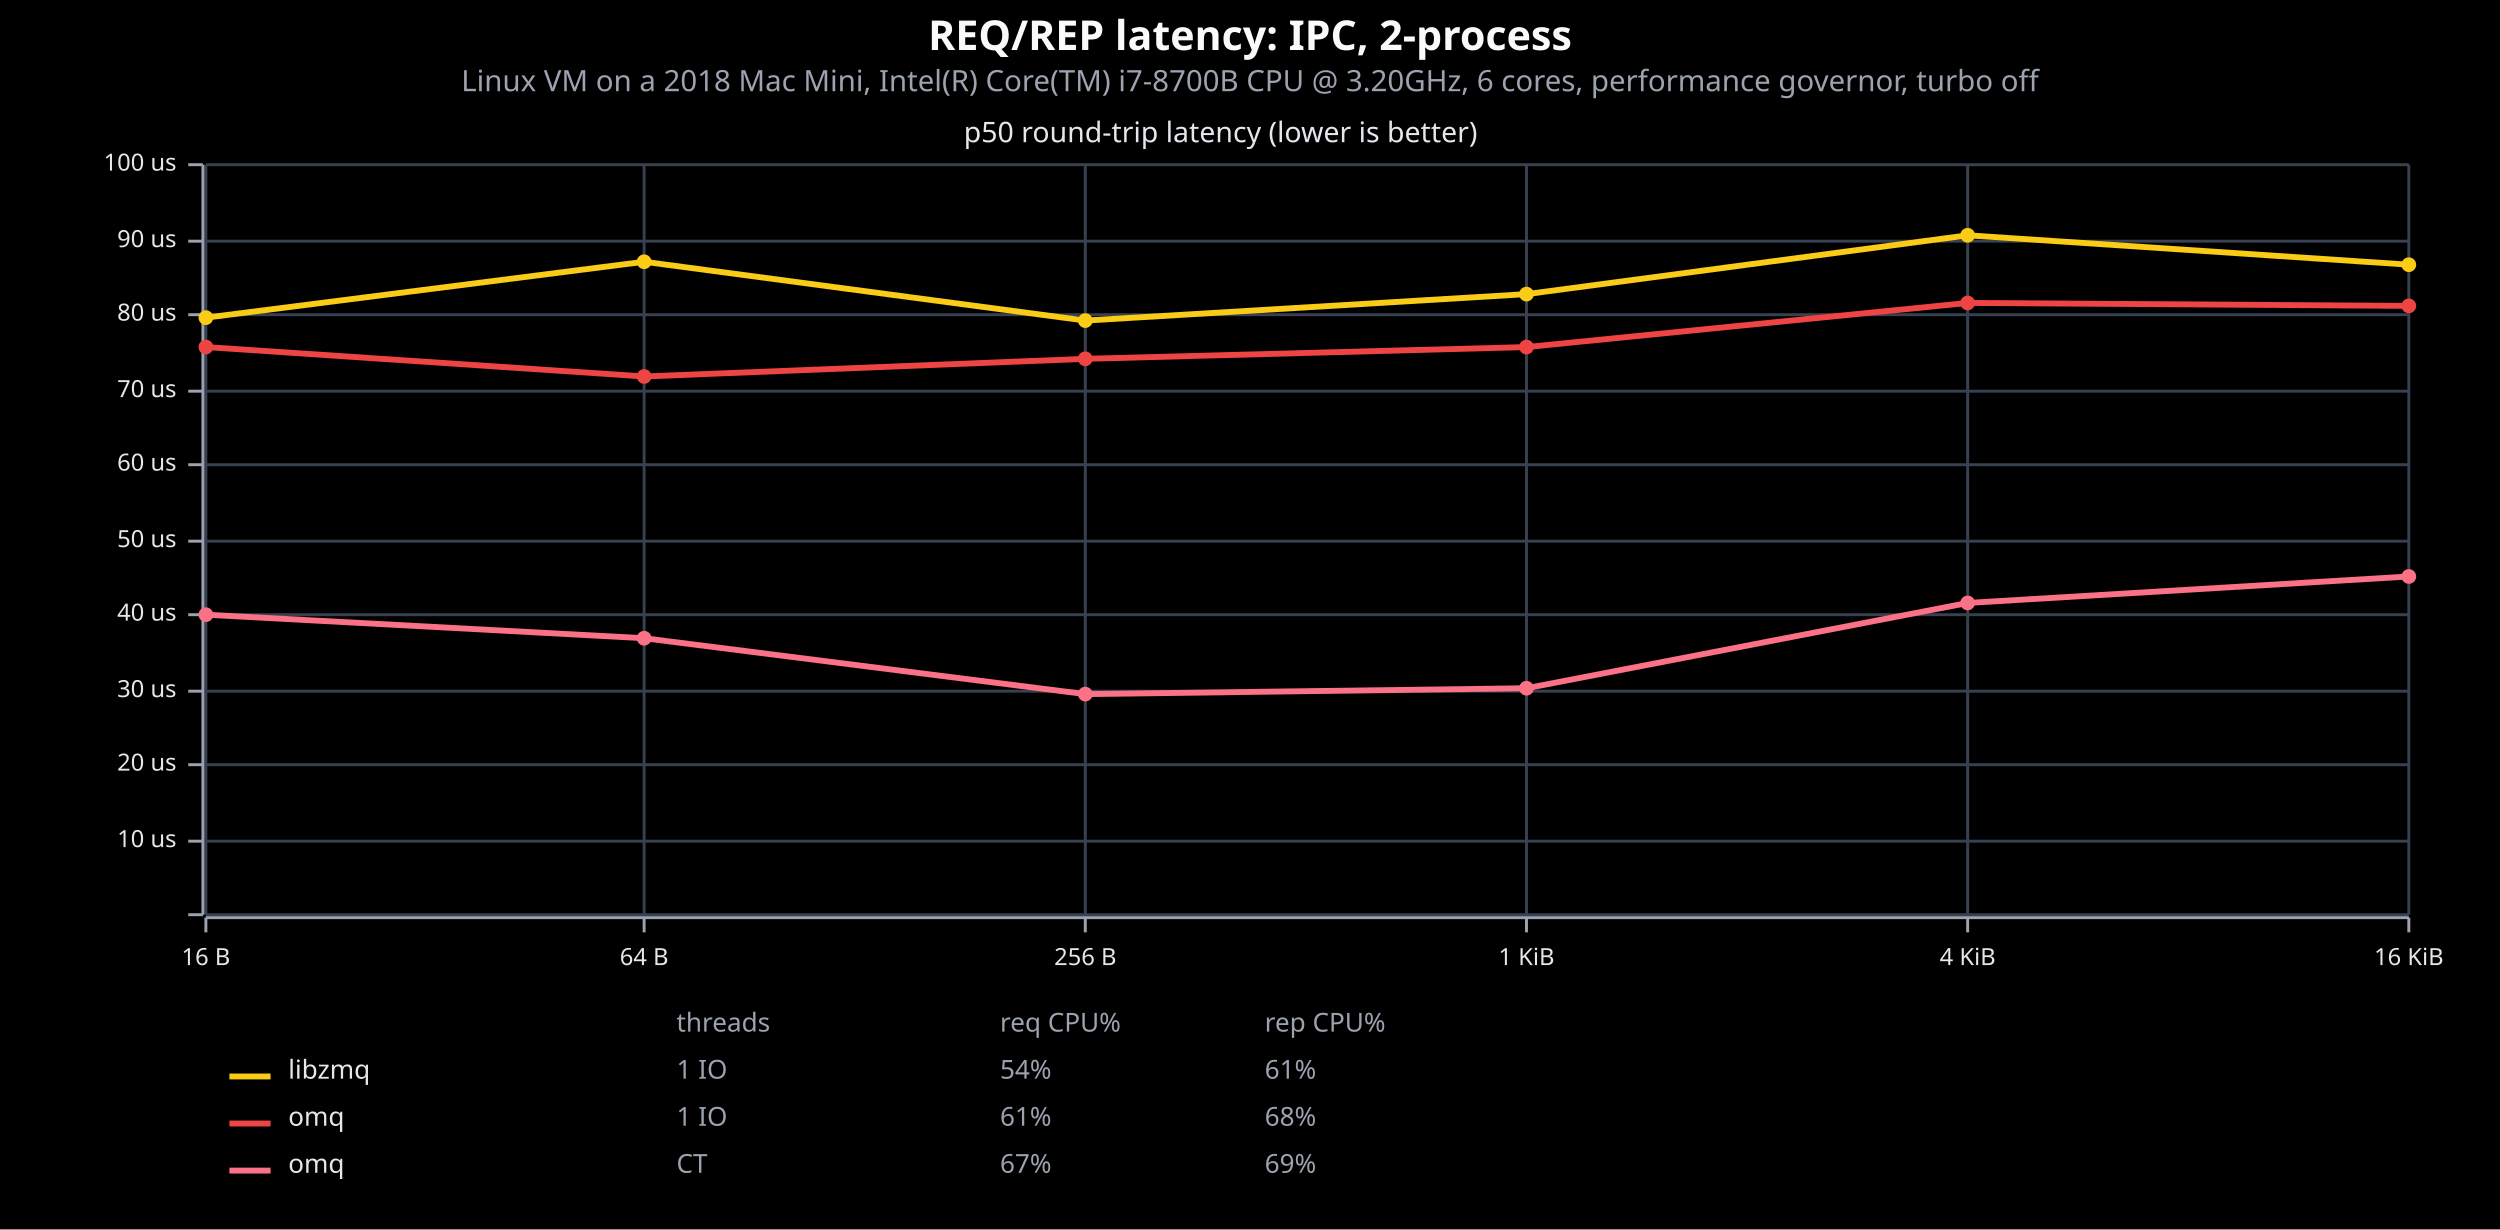
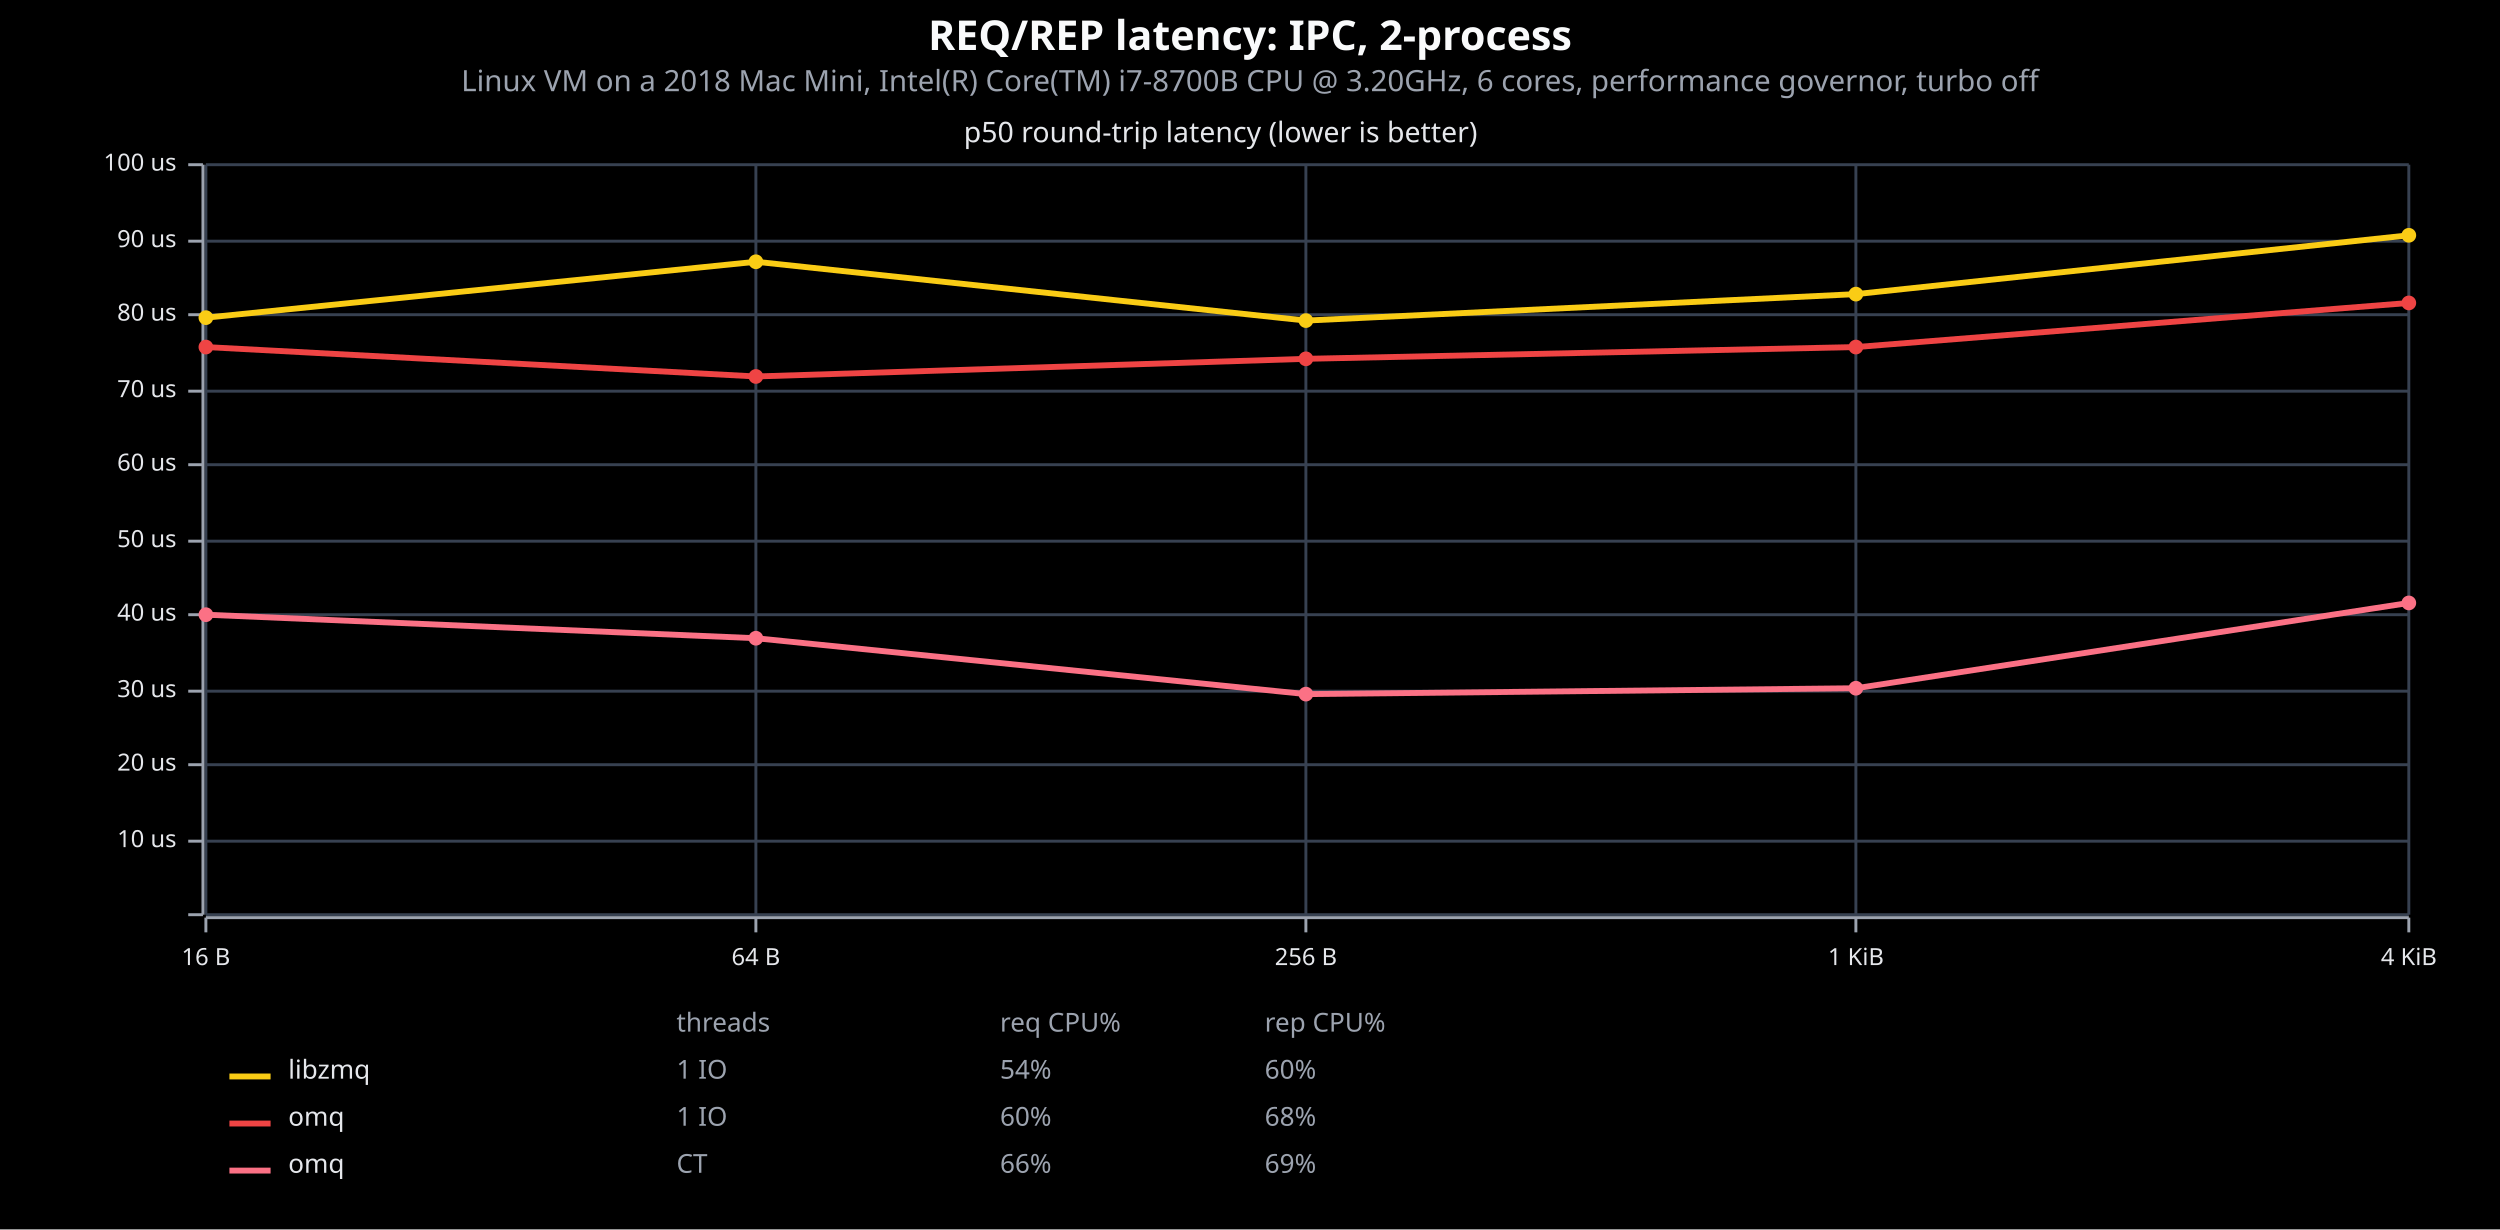
<svg xmlns="http://www.w3.org/2000/svg" viewBox="0 0 850 418" font-family="system-ui, -apple-system, sans-serif">
  <rect x="0" y="0" width="850" height="418" opacity="1" fill="#000000" stroke="none" />
  <text x="425" y="17" text-anchor="middle" font-family="sans-serif" font-size="14" font-weight="bold" fill="#F9FAFB">REQ/REP latency: IPC, 2-process</text>
  <text x="425" y="31" text-anchor="middle" font-family="sans-serif" font-size="10" fill="#9CA3AF">Linux VM on a 2018 Mac Mini, Intel(R) Core(TM) i7-8700B CPU @ 3.20GHz, 6 cores, performance governor, turbo off</text>
  <text x="415" y="41" dy="0.76em" text-anchor="middle" font-family="sans-serif" font-size="9.677" opacity="1" fill="#E5E7EB">
p50 round-trip latency (lower is better)
</text>
  <line opacity="1" stroke="#374151" stroke-width="1" x1="70" y1="311" x2="70" y2="56" />
-   <line opacity="1" stroke="#374151" stroke-width="1" x1="219" y1="311" x2="219" y2="56" />
-   <line opacity="1" stroke="#374151" stroke-width="1" x1="369" y1="311" x2="369" y2="56" />
-   <line opacity="1" stroke="#374151" stroke-width="1" x1="519" y1="311" x2="519" y2="56" />
-   <line opacity="1" stroke="#374151" stroke-width="1" x1="669" y1="311" x2="669" y2="56" />
+   <line opacity="1" stroke="#374151" stroke-width="1" x1="257" y1="311" x2="257" y2="56" />
+   <line opacity="1" stroke="#374151" stroke-width="1" x1="444" y1="311" x2="444" y2="56" />
+   <line opacity="1" stroke="#374151" stroke-width="1" x1="631" y1="311" x2="631" y2="56" />
  <line opacity="1" stroke="#374151" stroke-width="1" x1="819" y1="311" x2="819" y2="56" />
  <line opacity="1" stroke="#374151" stroke-width="1" x1="70" y1="311" x2="819" y2="311" />
  <line opacity="1" stroke="#374151" stroke-width="1" x1="70" y1="286" x2="819" y2="286" />
  <line opacity="1" stroke="#374151" stroke-width="1" x1="70" y1="260" x2="819" y2="260" />
  <line opacity="1" stroke="#374151" stroke-width="1" x1="70" y1="235" x2="819" y2="235" />
  <line opacity="1" stroke="#374151" stroke-width="1" x1="70" y1="209" x2="819" y2="209" />
  <line opacity="1" stroke="#374151" stroke-width="1" x1="70" y1="184" x2="819" y2="184" />
  <line opacity="1" stroke="#374151" stroke-width="1" x1="70" y1="158" x2="819" y2="158" />
  <line opacity="1" stroke="#374151" stroke-width="1" x1="70" y1="133" x2="819" y2="133" />
  <line opacity="1" stroke="#374151" stroke-width="1" x1="70" y1="107" x2="819" y2="107" />
  <line opacity="1" stroke="#374151" stroke-width="1" x1="70" y1="82" x2="819" y2="82" />
  <line opacity="1" stroke="#374151" stroke-width="1" x1="70" y1="56" x2="819" y2="56" />
  <polyline fill="none" opacity="1" stroke="#9CA3AF" stroke-width="1" points="69,56 69,311 " />
  <text x="60" y="311" dy="0.5ex" text-anchor="end" font-family="sans-serif" font-size="8.065" opacity="1" fill="#E5E7EB">

</text>
  <polyline fill="none" opacity="1" stroke="#9CA3AF" stroke-width="1" points="64,311 69,311 " />
  <text x="60" y="286" dy="0.5ex" text-anchor="end" font-family="sans-serif" font-size="8.065" opacity="1" fill="#E5E7EB">
10 us
</text>
  <polyline fill="none" opacity="1" stroke="#9CA3AF" stroke-width="1" points="64,286 69,286 " />
  <text x="60" y="260" dy="0.5ex" text-anchor="end" font-family="sans-serif" font-size="8.065" opacity="1" fill="#E5E7EB">
20 us
</text>
  <polyline fill="none" opacity="1" stroke="#9CA3AF" stroke-width="1" points="64,260 69,260 " />
  <text x="60" y="235" dy="0.5ex" text-anchor="end" font-family="sans-serif" font-size="8.065" opacity="1" fill="#E5E7EB">
30 us
</text>
  <polyline fill="none" opacity="1" stroke="#9CA3AF" stroke-width="1" points="64,235 69,235 " />
  <text x="60" y="209" dy="0.5ex" text-anchor="end" font-family="sans-serif" font-size="8.065" opacity="1" fill="#E5E7EB">
40 us
</text>
  <polyline fill="none" opacity="1" stroke="#9CA3AF" stroke-width="1" points="64,209 69,209 " />
  <text x="60" y="184" dy="0.5ex" text-anchor="end" font-family="sans-serif" font-size="8.065" opacity="1" fill="#E5E7EB">
50 us
</text>
  <polyline fill="none" opacity="1" stroke="#9CA3AF" stroke-width="1" points="64,184 69,184 " />
  <text x="60" y="158" dy="0.5ex" text-anchor="end" font-family="sans-serif" font-size="8.065" opacity="1" fill="#E5E7EB">
60 us
</text>
  <polyline fill="none" opacity="1" stroke="#9CA3AF" stroke-width="1" points="64,158 69,158 " />
  <text x="60" y="133" dy="0.5ex" text-anchor="end" font-family="sans-serif" font-size="8.065" opacity="1" fill="#E5E7EB">
70 us
</text>
  <polyline fill="none" opacity="1" stroke="#9CA3AF" stroke-width="1" points="64,133 69,133 " />
  <text x="60" y="107" dy="0.5ex" text-anchor="end" font-family="sans-serif" font-size="8.065" opacity="1" fill="#E5E7EB">
80 us
</text>
  <polyline fill="none" opacity="1" stroke="#9CA3AF" stroke-width="1" points="64,107 69,107 " />
  <text x="60" y="82" dy="0.5ex" text-anchor="end" font-family="sans-serif" font-size="8.065" opacity="1" fill="#E5E7EB">
90 us
</text>
  <polyline fill="none" opacity="1" stroke="#9CA3AF" stroke-width="1" points="64,82 69,82 " />
  <text x="60" y="56" dy="0.5ex" text-anchor="end" font-family="sans-serif" font-size="8.065" opacity="1" fill="#E5E7EB">
100 us
</text>
  <polyline fill="none" opacity="1" stroke="#9CA3AF" stroke-width="1" points="64,56 69,56 " />
  <polyline fill="none" opacity="1" stroke="#9CA3AF" stroke-width="1" points="70,312 819,312 " />
  <text x="70" y="322" dy="0.76em" text-anchor="middle" font-family="sans-serif" font-size="8.065" opacity="1" fill="#E5E7EB">
16 B
</text>
  <polyline fill="none" opacity="1" stroke="#9CA3AF" stroke-width="1" points="70,312 70,317 " />
-   <text x="219" y="322" dy="0.76em" text-anchor="middle" font-family="sans-serif" font-size="8.065" opacity="1" fill="#E5E7EB">
+   <text x="257" y="322" dy="0.76em" text-anchor="middle" font-family="sans-serif" font-size="8.065" opacity="1" fill="#E5E7EB">
64 B
</text>
-   <polyline fill="none" opacity="1" stroke="#9CA3AF" stroke-width="1" points="219,312 219,317 " />
-   <text x="369" y="322" dy="0.76em" text-anchor="middle" font-family="sans-serif" font-size="8.065" opacity="1" fill="#E5E7EB">
+   <polyline fill="none" opacity="1" stroke="#9CA3AF" stroke-width="1" points="257,312 257,317 " />
+   <text x="444" y="322" dy="0.76em" text-anchor="middle" font-family="sans-serif" font-size="8.065" opacity="1" fill="#E5E7EB">
256 B
</text>
-   <polyline fill="none" opacity="1" stroke="#9CA3AF" stroke-width="1" points="369,312 369,317 " />
-   <text x="519" y="322" dy="0.76em" text-anchor="middle" font-family="sans-serif" font-size="8.065" opacity="1" fill="#E5E7EB">
+   <polyline fill="none" opacity="1" stroke="#9CA3AF" stroke-width="1" points="444,312 444,317 " />
+   <text x="631" y="322" dy="0.76em" text-anchor="middle" font-family="sans-serif" font-size="8.065" opacity="1" fill="#E5E7EB">
1 KiB
</text>
-   <polyline fill="none" opacity="1" stroke="#9CA3AF" stroke-width="1" points="519,312 519,317 " />
-   <text x="669" y="322" dy="0.76em" text-anchor="middle" font-family="sans-serif" font-size="8.065" opacity="1" fill="#E5E7EB">
+   <polyline fill="none" opacity="1" stroke="#9CA3AF" stroke-width="1" points="631,312 631,317 " />
+   <text x="819" y="322" dy="0.76em" text-anchor="middle" font-family="sans-serif" font-size="8.065" opacity="1" fill="#E5E7EB">
4 KiB
</text>
-   <polyline fill="none" opacity="1" stroke="#9CA3AF" stroke-width="1" points="669,312 669,317 " />
-   <text x="819" y="322" dy="0.76em" text-anchor="middle" font-family="sans-serif" font-size="8.065" opacity="1" fill="#E5E7EB">
- 16 KiB
- </text>
  <polyline fill="none" opacity="1" stroke="#9CA3AF" stroke-width="1" points="819,312 819,317 " />
-   <polyline fill="none" opacity="1" stroke="#FACC15" stroke-width="2" points="70,108 219,89 369,109 519,100 669,80 819,90 " />
+   <polyline fill="none" opacity="1" stroke="#FB7185" stroke-width="2" points="70,209 257,217 444,236 631,234 819,205 " />
+   <circle cx="70" cy="209" r="2.5" opacity="1" fill="#FB7185" stroke="none" stroke-width="1" />
+   <circle cx="257" cy="217" r="2.5" opacity="1" fill="#FB7185" stroke="none" stroke-width="1" />
+   <circle cx="444" cy="236" r="2.5" opacity="1" fill="#FB7185" stroke="none" stroke-width="1" />
+   <circle cx="631" cy="234" r="2.5" opacity="1" fill="#FB7185" stroke="none" stroke-width="1" />
+   <circle cx="819" cy="205" r="2.5" opacity="1" fill="#FB7185" stroke="none" stroke-width="1" />
+   <polyline fill="none" opacity="1" stroke="#EF4444" stroke-width="2" points="70,118 257,128 444,122 631,118 819,103 " />
+   <circle cx="70" cy="118" r="2.5" opacity="1" fill="#EF4444" stroke="none" stroke-width="1" />
+   <circle cx="257" cy="128" r="2.5" opacity="1" fill="#EF4444" stroke="none" stroke-width="1" />
+   <circle cx="444" cy="122" r="2.5" opacity="1" fill="#EF4444" stroke="none" stroke-width="1" />
+   <circle cx="631" cy="118" r="2.5" opacity="1" fill="#EF4444" stroke="none" stroke-width="1" />
+   <circle cx="819" cy="103" r="2.5" opacity="1" fill="#EF4444" stroke="none" stroke-width="1" />
+   <polyline fill="none" opacity="1" stroke="#FACC15" stroke-width="2" points="70,108 257,89 444,109 631,100 819,80 " />
  <circle cx="70" cy="108" r="2.5" opacity="1" fill="#FACC15" stroke="none" stroke-width="1" />
-   <circle cx="219" cy="89" r="2.5" opacity="1" fill="#FACC15" stroke="none" stroke-width="1" />
-   <circle cx="369" cy="109" r="2.5" opacity="1" fill="#FACC15" stroke="none" stroke-width="1" />
-   <circle cx="519" cy="100" r="2.5" opacity="1" fill="#FACC15" stroke="none" stroke-width="1" />
-   <circle cx="669" cy="80" r="2.5" opacity="1" fill="#FACC15" stroke="none" stroke-width="1" />
-   <circle cx="819" cy="90" r="2.5" opacity="1" fill="#FACC15" stroke="none" stroke-width="1" />
-   <polyline fill="none" opacity="1" stroke="#EF4444" stroke-width="2" points="70,118 219,128 369,122 519,118 669,103 819,104 " />
-   <circle cx="70" cy="118" r="2.5" opacity="1" fill="#EF4444" stroke="none" stroke-width="1" />
-   <circle cx="219" cy="128" r="2.5" opacity="1" fill="#EF4444" stroke="none" stroke-width="1" />
-   <circle cx="369" cy="122" r="2.5" opacity="1" fill="#EF4444" stroke="none" stroke-width="1" />
-   <circle cx="519" cy="118" r="2.5" opacity="1" fill="#EF4444" stroke="none" stroke-width="1" />
-   <circle cx="669" cy="103" r="2.5" opacity="1" fill="#EF4444" stroke="none" stroke-width="1" />
-   <circle cx="819" cy="104" r="2.5" opacity="1" fill="#EF4444" stroke="none" stroke-width="1" />
-   <polyline fill="none" opacity="1" stroke="#FB7185" stroke-width="2" points="70,209 219,217 369,236 519,234 669,205 819,196 " />
-   <circle cx="70" cy="209" r="2.5" opacity="1" fill="#FB7185" stroke="none" stroke-width="1" />
-   <circle cx="219" cy="217" r="2.5" opacity="1" fill="#FB7185" stroke="none" stroke-width="1" />
-   <circle cx="369" cy="236" r="2.5" opacity="1" fill="#FB7185" stroke="none" stroke-width="1" />
-   <circle cx="519" cy="234" r="2.5" opacity="1" fill="#FB7185" stroke="none" stroke-width="1" />
-   <circle cx="669" cy="205" r="2.5" opacity="1" fill="#FB7185" stroke="none" stroke-width="1" />
-   <circle cx="819" cy="196" r="2.5" opacity="1" fill="#FB7185" stroke="none" stroke-width="1" />
+   <circle cx="257" cy="89" r="2.5" opacity="1" fill="#FACC15" stroke="none" stroke-width="1" />
+   <circle cx="444" cy="109" r="2.5" opacity="1" fill="#FACC15" stroke="none" stroke-width="1" />
+   <circle cx="631" cy="100" r="2.5" opacity="1" fill="#FACC15" stroke="none" stroke-width="1" />
+   <circle cx="819" cy="80" r="2.5" opacity="1" fill="#FACC15" stroke="none" stroke-width="1" />
  <text x="230" y="344" dy="0.76em" text-anchor="start" font-family="sans-serif" font-size="8.871" opacity="1" fill="#9CA3AF">
threads
</text>
  <text x="340" y="344" dy="0.76em" text-anchor="start" font-family="sans-serif" font-size="8.871" opacity="1" fill="#9CA3AF">
req CPU%
</text>
  <text x="430" y="344" dy="0.76em" text-anchor="start" font-family="sans-serif" font-size="8.871" opacity="1" fill="#9CA3AF">
rep CPU%
</text>
  <polyline fill="none" opacity="1" stroke="#FACC15" stroke-width="2" points="78,366 92,366 " />
  <text x="98" y="360" dy="0.76em" text-anchor="start" font-family="sans-serif" font-size="8.871" opacity="1" fill="#E5E7EB">
libzmq
</text>
  <text x="230" y="360" dy="0.76em" text-anchor="start" font-family="sans-serif" font-size="8.871" opacity="1" fill="#9CA3AF">
1 IO
</text>
  <text x="340" y="360" dy="0.76em" text-anchor="start" font-family="sans-serif" font-size="8.871" opacity="1" fill="#9CA3AF">
54%
</text>
  <text x="430" y="360" dy="0.76em" text-anchor="start" font-family="sans-serif" font-size="8.871" opacity="1" fill="#9CA3AF">
- 61%
+ 60%
</text>
  <polyline fill="none" opacity="1" stroke="#EF4444" stroke-width="2" points="78,382 92,382 " />
  <text x="98" y="376" dy="0.76em" text-anchor="start" font-family="sans-serif" font-size="8.871" opacity="1" fill="#E5E7EB">
omq
</text>
  <text x="230" y="376" dy="0.76em" text-anchor="start" font-family="sans-serif" font-size="8.871" opacity="1" fill="#9CA3AF">
1 IO
</text>
  <text x="340" y="376" dy="0.76em" text-anchor="start" font-family="sans-serif" font-size="8.871" opacity="1" fill="#9CA3AF">
- 61%
+ 60%
</text>
  <text x="430" y="376" dy="0.76em" text-anchor="start" font-family="sans-serif" font-size="8.871" opacity="1" fill="#9CA3AF">
68%
</text>
  <polyline fill="none" opacity="1" stroke="#FB7185" stroke-width="2" points="78,398 92,398 " />
  <text x="98" y="392" dy="0.76em" text-anchor="start" font-family="sans-serif" font-size="8.871" opacity="1" fill="#E5E7EB">
omq
</text>
  <text x="230" y="392" dy="0.76em" text-anchor="start" font-family="sans-serif" font-size="8.871" opacity="1" fill="#9CA3AF">
CT
</text>
  <text x="340" y="392" dy="0.76em" text-anchor="start" font-family="sans-serif" font-size="8.871" opacity="1" fill="#9CA3AF">
- 67%
+ 66%
</text>
  <text x="430" y="392" dy="0.76em" text-anchor="start" font-family="sans-serif" font-size="8.871" opacity="1" fill="#9CA3AF">
69%
</text>
</svg>
